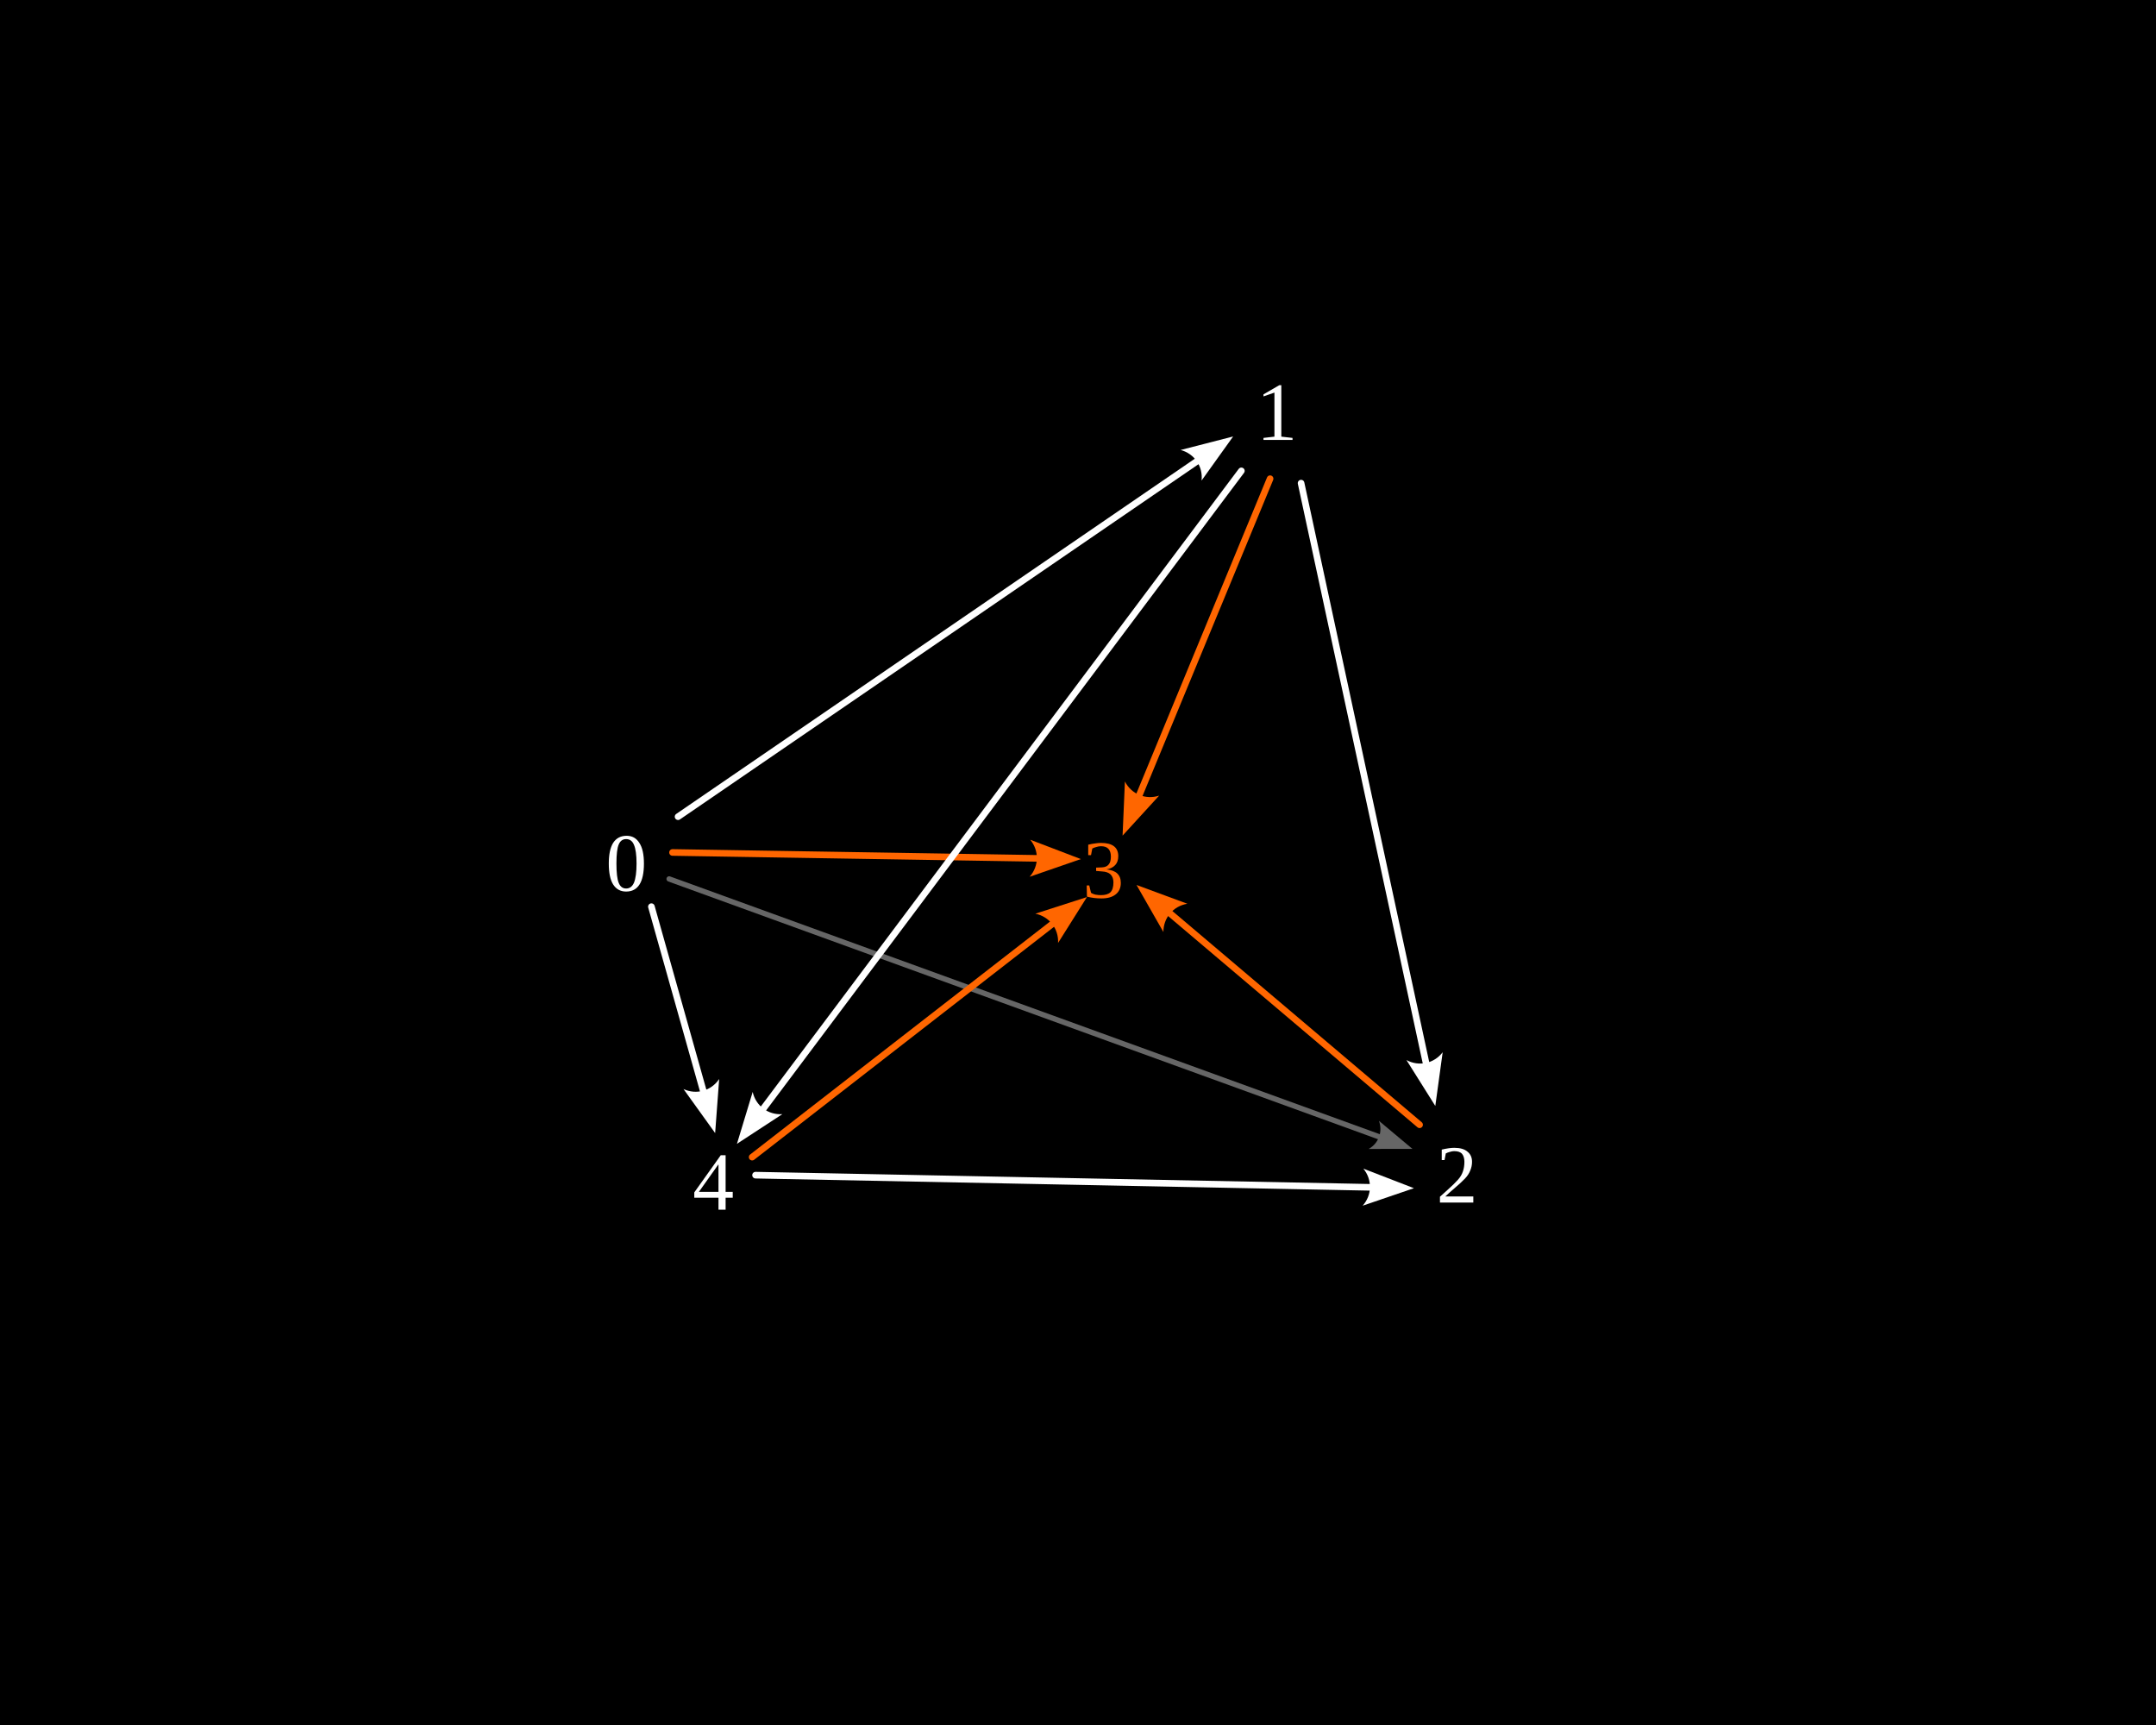
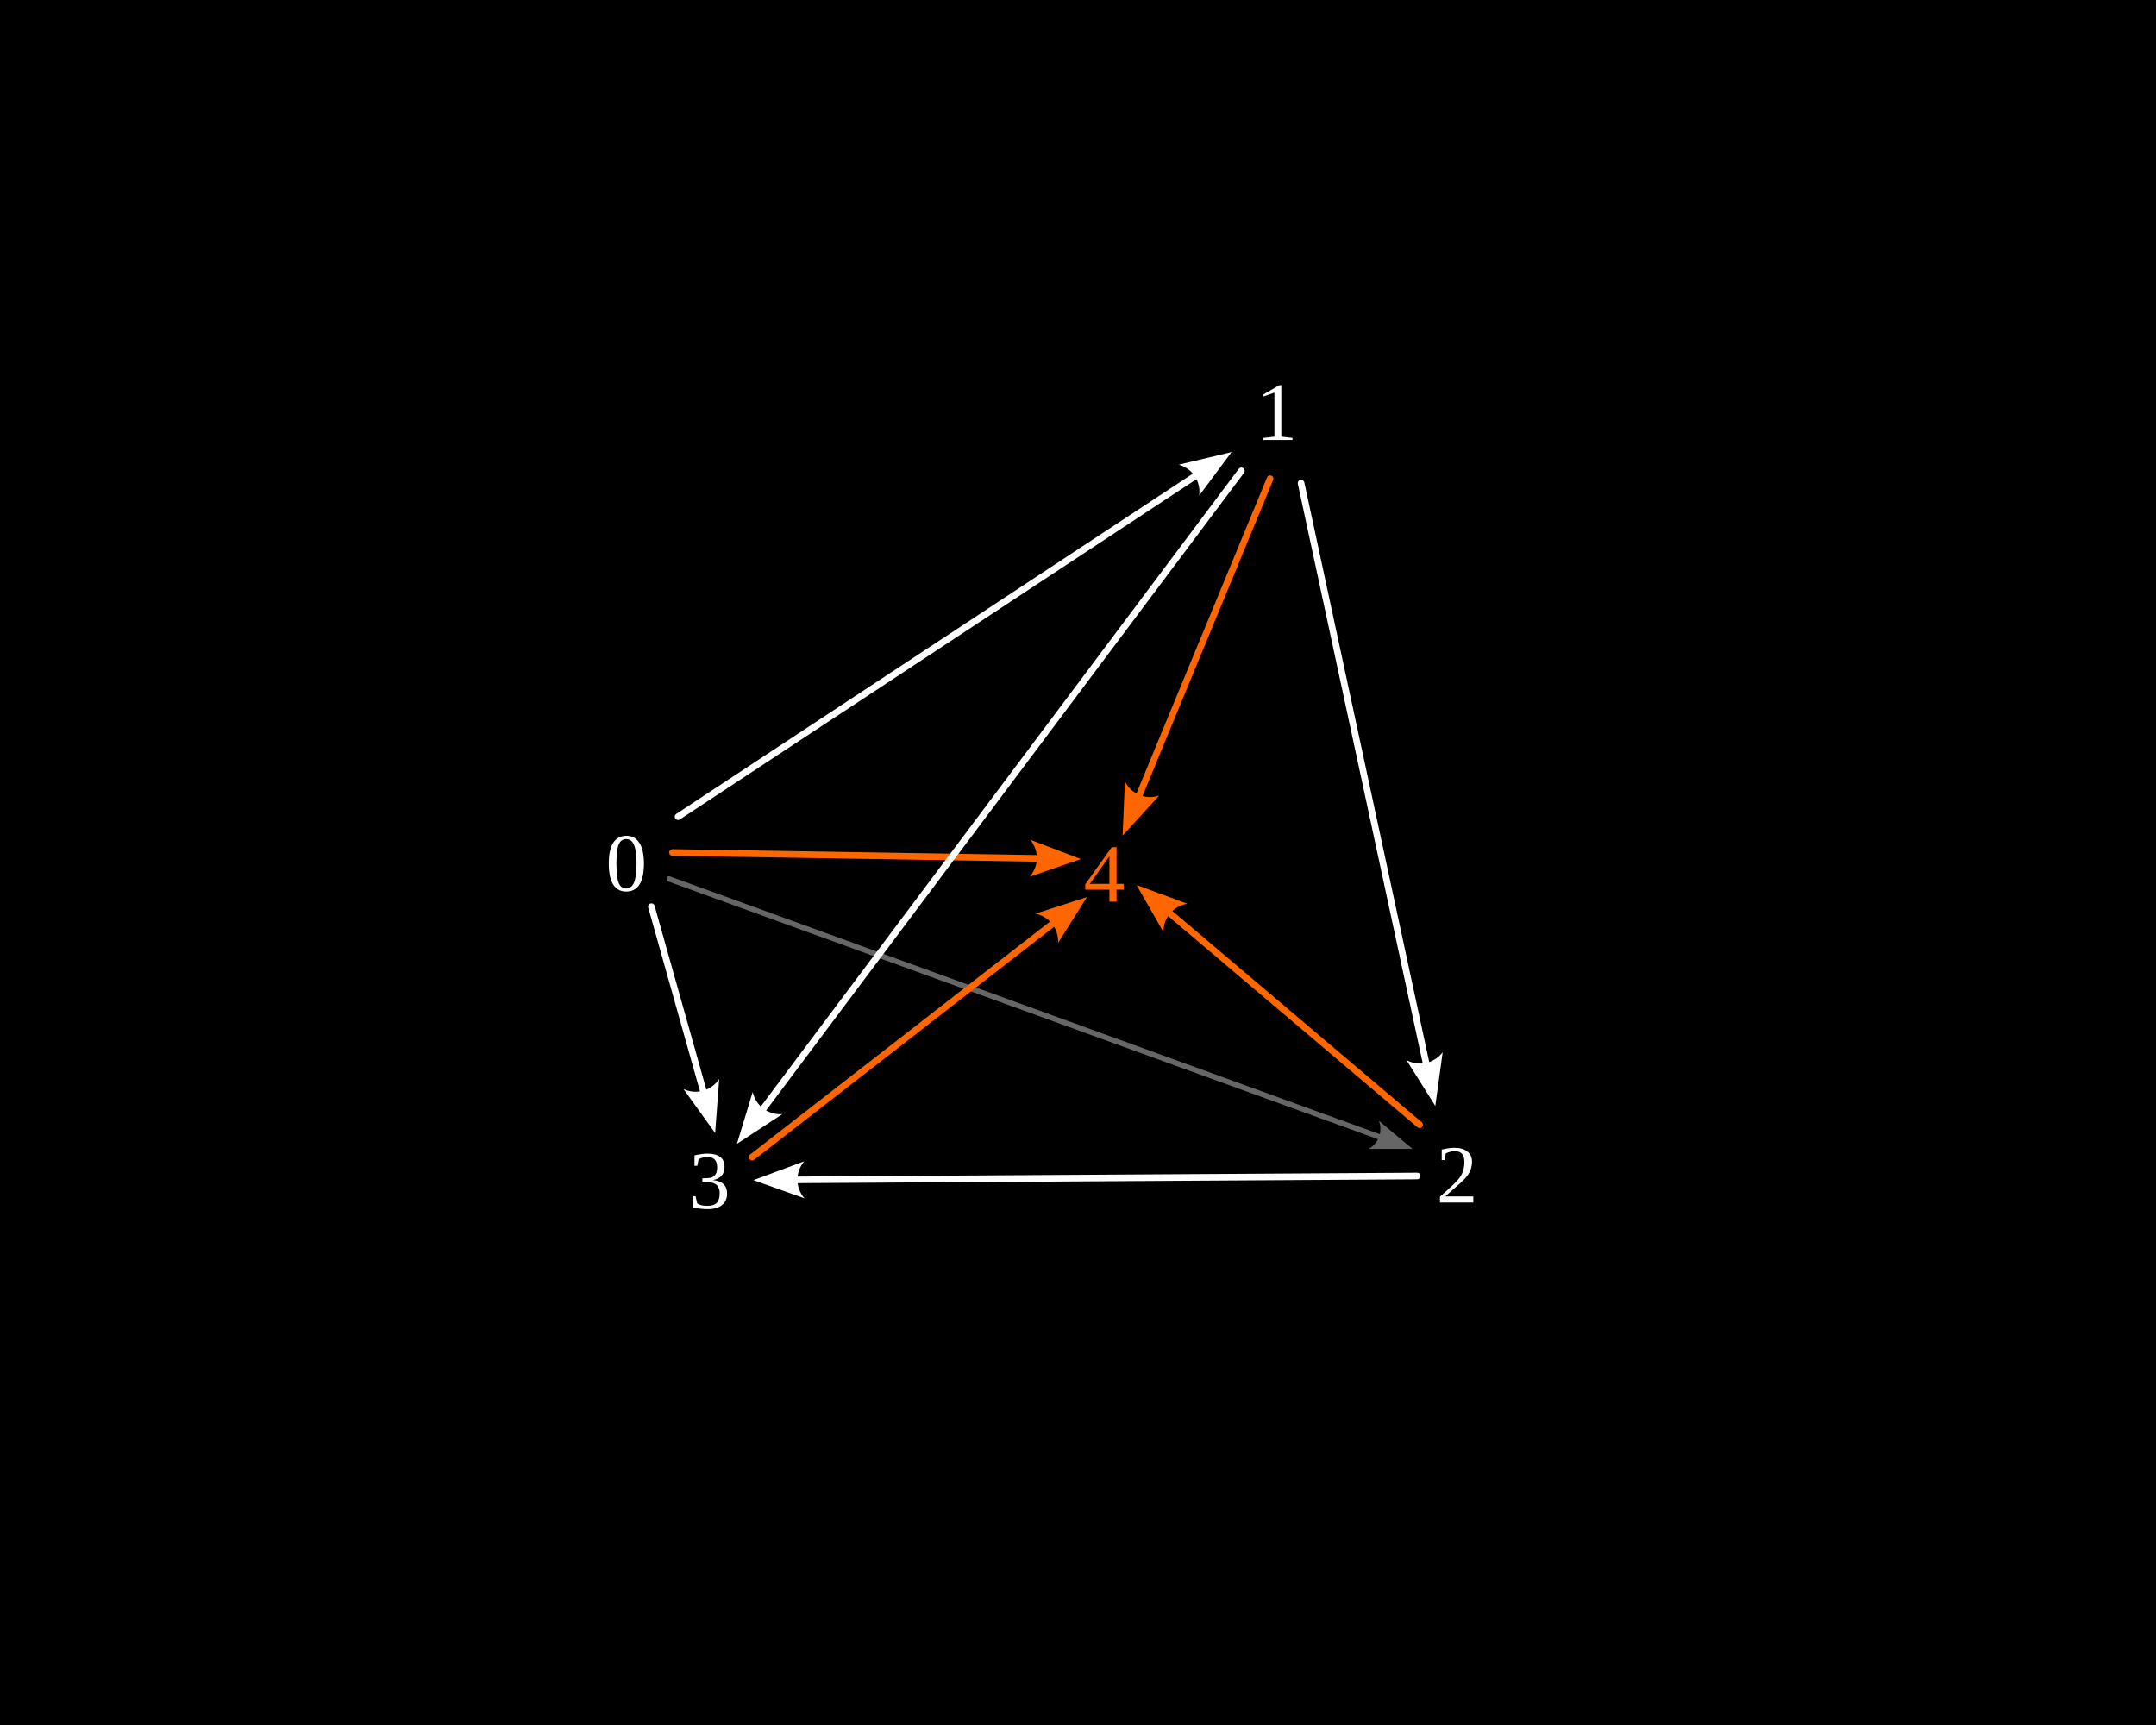
<svg xmlns="http://www.w3.org/2000/svg" width="500" height="400" viewBox="0 0 132.292 105.833" version="1.1" id="svg1">
  <defs id="defs1">
    <marker style="overflow:visible" id="ConcaveTriangle" refX="0" refY="0" orient="auto-start-reverse" markerWidth="1" markerHeight="1" viewBox="0 0 1 1" preserveAspectRatio="xMidYMid">
      <path transform="scale(0.7)" d="M -2,-4 9,0 -2,4 c 2,-2.33 2,-5.66 0,-8 z" style="fill:context-stroke;fill-rule:evenodd;stroke:none" id="path7" />
    </marker>
  </defs>
  <g id="layer1">
    <rect style="fill:#000000;stroke:#1a1a1a;stroke-width:0.226;stroke-linecap:round;stroke-linejoin:round;paint-order:stroke fill markers" id="rect18" width="132.292" height="105.833" x="-2.5431316e-06" y="-8.90096e-06" />
    <text xml:space="preserve" style="font-size:3.528px;fill:#00ff00;stroke:#ffffff;stroke-width:0.282;stroke-linecap:round;stroke-linejoin:round;paint-order:stroke fill markers" x="65.323" y="62.654" id="text2">
      <tspan id="tspan2" style="stroke-width:0.282" x="65.323" y="62.654" />
    </text>
-     <path style="fill:#00ff00;stroke:#ffffff;stroke-width:0.406;stroke-linecap:round;stroke-linejoin:round;marker-end:url(#ConcaveTriangle);paint-order:stroke fill markers" d="M 41.606,50.106 73.555,28.224" id="path4" />
+     <path style="fill:#00ff00;stroke:#ffffff;stroke-width:0.406;stroke-linecap:round;stroke-linejoin:round;marker-end:url(#ConcaveTriangle);paint-order:stroke fill markers" d="M 41.606,50.106 73.433,29.143" id="path4" />
    <path style="fill:#00ff00;stroke:#ffffff;stroke-width:0.406;stroke-linecap:round;stroke-linejoin:round;marker-end:url(#ConcaveTriangle);paint-order:stroke fill markers" d="m 79.834,29.641 7.697,35.712" id="path5" />
    <text xml:space="preserve" style="font-size:5.085px;fill:#ffffff;stroke:none;stroke-width:0.407;stroke-linecap:round;stroke-linejoin:round;paint-order:stroke fill markers" x="37.168" y="54.654" id="text6">
      <tspan id="tspan6" style="stroke-width:0.407" x="37.168" y="54.654">0</tspan>
    </text>
    <text xml:space="preserve" style="font-size:3.528px;fill:#00ff00;stroke:#ffffff;stroke-width:0.282;stroke-linecap:round;stroke-linejoin:round;paint-order:stroke fill markers" x="47.99" y="43.411" id="text7">
      <tspan id="tspan7" style="stroke-width:0.282" x="47.99" y="43.411" />
    </text>
    <text xml:space="preserve" style="font-size:5.085px;fill:#ffffff;stroke:none;stroke-width:0.407;stroke-linecap:round;stroke-linejoin:round;paint-order:stroke fill markers" x="77.074" y="26.992" id="text8">
      <tspan id="tspan8" style="stroke-width:0.407" x="77.074" y="26.992">1</tspan>
    </text>
    <text xml:space="preserve" style="font-size:5.085px;fill:#ffffff;stroke:none;stroke-width:0.407;stroke-linecap:round;stroke-linejoin:round;paint-order:stroke fill markers" x="88.137" y="73.782" id="text10">
      <tspan id="tspan10" style="stroke-width:0.407" x="88.137" y="73.782">2</tspan>
    </text>
    <text xml:space="preserve" style="font-size:3.528px;fill:#00ff00;stroke:#ffffff;stroke-width:0.282;stroke-linecap:round;stroke-linejoin:round;paint-order:stroke fill markers" x="109.353" y="56.22" id="text11">
      <tspan id="tspan11" style="stroke-width:0.282" x="109.353" y="56.22" />
    </text>
    <path style="fill:#00ff00;stroke:#ff6600;stroke-width:0.406;stroke-linecap:round;stroke-linejoin:round;marker-end:url(#ConcaveTriangle);paint-order:stroke fill markers" d="m 41.265,52.301 22.499,0.364" id="path19" />
    <path style="fill:#00ff00;stroke:#666666;stroke-width:0.328;stroke-linecap:round;stroke-linejoin:round;marker-end:url(#ConcaveTriangle);paint-order:stroke fill markers" d="M 41.058,53.925 84.728,69.784" id="path11" />
-     <text xml:space="preserve" style="font-size:5.085px;fill:#ffffff;stroke:none;stroke-width:0.407;stroke-linecap:round;stroke-linejoin:round;paint-order:stroke fill markers" x="42.507" y="74.218" id="text12">
-       <tspan id="tspan12" style="stroke-width:0.407" x="42.507" y="74.218">4</tspan>
+     <text xml:space="preserve" style="font-size:5.085px;fill:#ff6600;stroke:none;stroke-width:0.407;stroke-linecap:round;stroke-linejoin:round;paint-order:stroke fill markers" x="66.498" y="55.322" id="text12">
+       <tspan id="tspan12" style="stroke-width:0.407;fill:#ff6600" x="66.498" y="55.322">4</tspan>
    </text>
    <path style="fill:#00ff00;stroke:#ffffff;stroke-width:0.406;stroke-linecap:round;stroke-linejoin:round;marker-end:url(#ConcaveTriangle);paint-order:stroke fill markers" d="M 76.17,28.889 46.753,68.13" id="path12" />
    <path style="fill:#00ff00;stroke:#ffffff;stroke-width:0.406;stroke-linecap:round;stroke-linejoin:round;marker-end:url(#ConcaveTriangle);paint-order:stroke fill markers" d="M 39.97,55.626 43.188,67.055" id="path13" />
-     <path style="fill:#00ff00;stroke:#ffffff;stroke-width:0.406;stroke-linecap:round;stroke-linejoin:round;marker-end:url(#ConcaveTriangle);paint-order:stroke fill markers" d="M 46.36,72.099 84.202,72.848" id="path14" />
-     <text xml:space="preserve" style="font-size:5.085px;fill:#ff6600;stroke:none;stroke-width:0.407;stroke-linecap:round;stroke-linejoin:round;paint-order:stroke fill markers" x="66.429" y="55.073" id="text17">
-       <tspan id="tspan17" style="fill:#ff6600;stroke-width:0.407" x="66.429" y="55.073">3</tspan>
+     <path style="fill:#00ff00;stroke:#ffffff;stroke-width:0.406;stroke-linecap:round;stroke-linejoin:round;marker-end:url(#ConcaveTriangle);paint-order:stroke fill markers" d="M 86.958,72.152 48.788,72.389" id="path14" />
+     <text xml:space="preserve" style="font-size:5.085px;fill:#ffffff;stroke:none;stroke-width:0.407;stroke-linecap:round;stroke-linejoin:round;paint-order:stroke fill markers" x="42.271" y="74.135" id="text17">
+       <tspan id="tspan17" style="fill:#ffffff;stroke-width:0.407" x="42.271" y="74.135">3</tspan>
    </text>
    <path style="fill:#00ff00;stroke:#ff6600;stroke-width:0.406;stroke-linecap:round;stroke-linejoin:round;marker-end:url(#ConcaveTriangle);paint-order:stroke fill markers" d="M 77.933,29.369 69.858,48.904" id="path17" />
    <path style="fill:#00ff00;stroke:#ff6600;stroke-width:0.406;stroke-linecap:round;stroke-linejoin:round;marker-end:url(#ConcaveTriangle);paint-order:stroke fill markers" d="M 46.152,70.993 64.675,56.606" id="path18" />
    <path style="fill:#00ff00;stroke:#ff6600;stroke-width:0.406;stroke-linecap:round;stroke-linejoin:round;marker-end:url(#ConcaveTriangle);paint-order:stroke fill markers" d="M 87.106,69.007 71.688,55.948" id="path20" />
  </g>
</svg>
